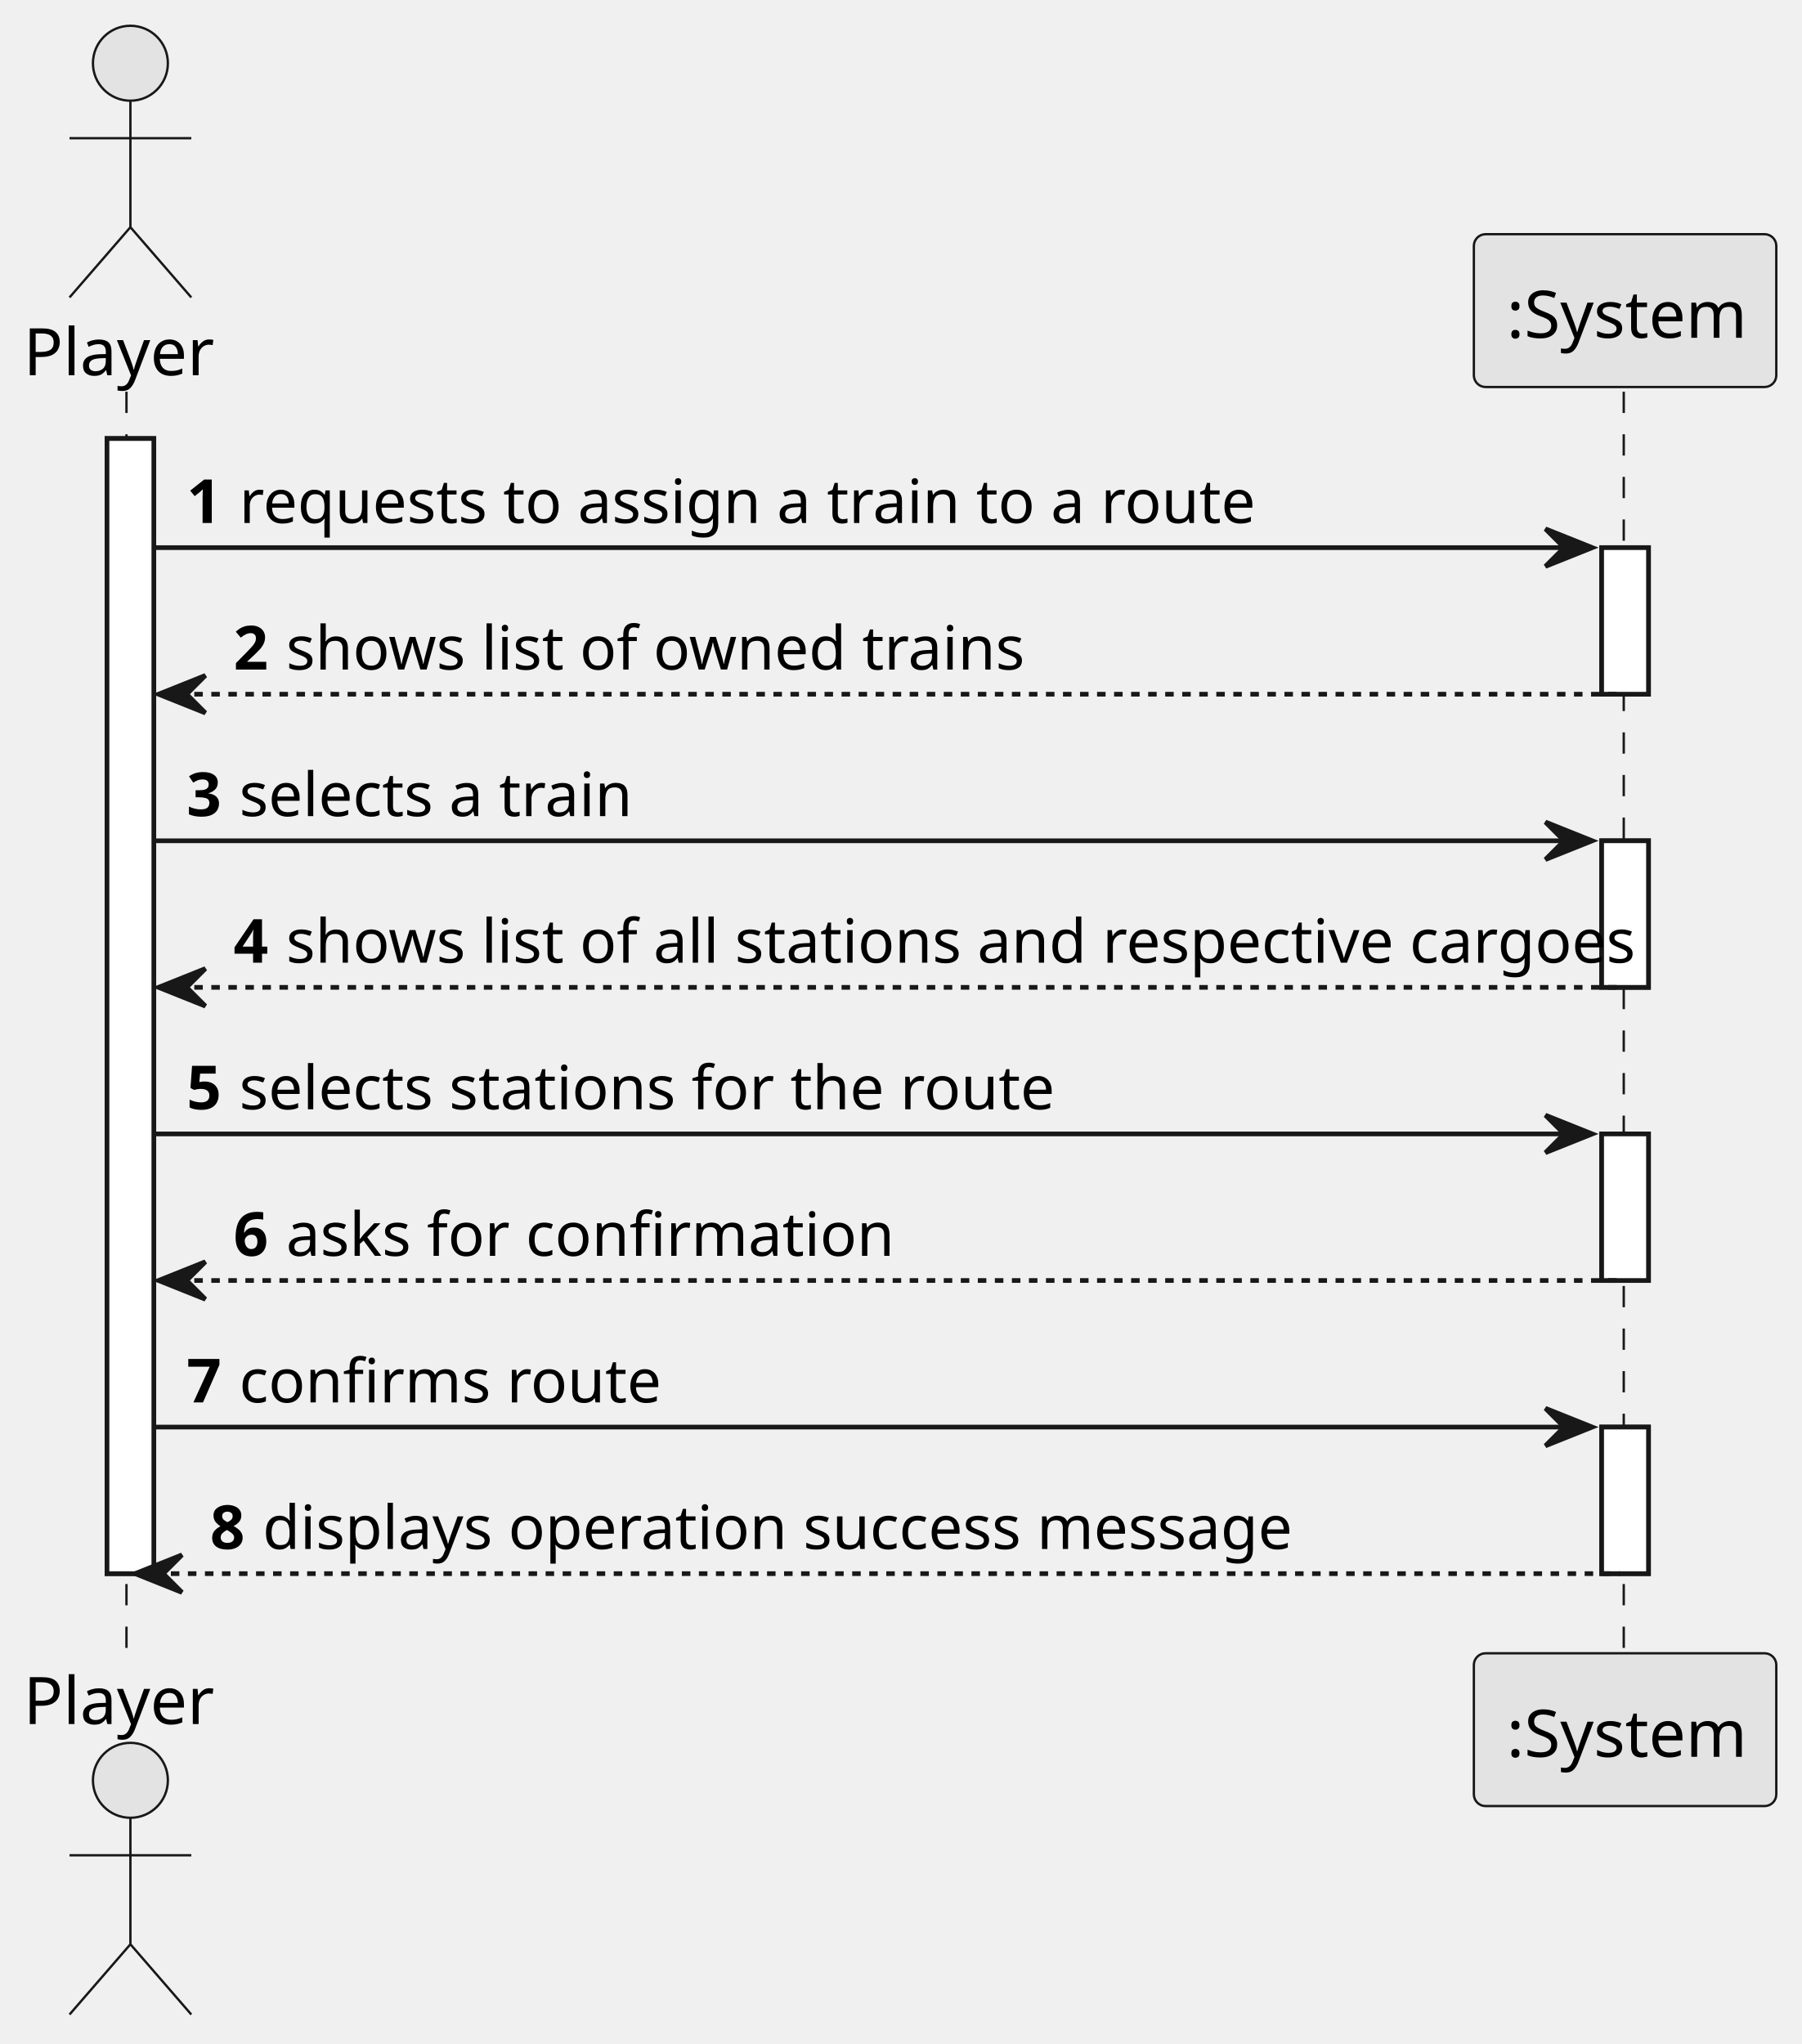
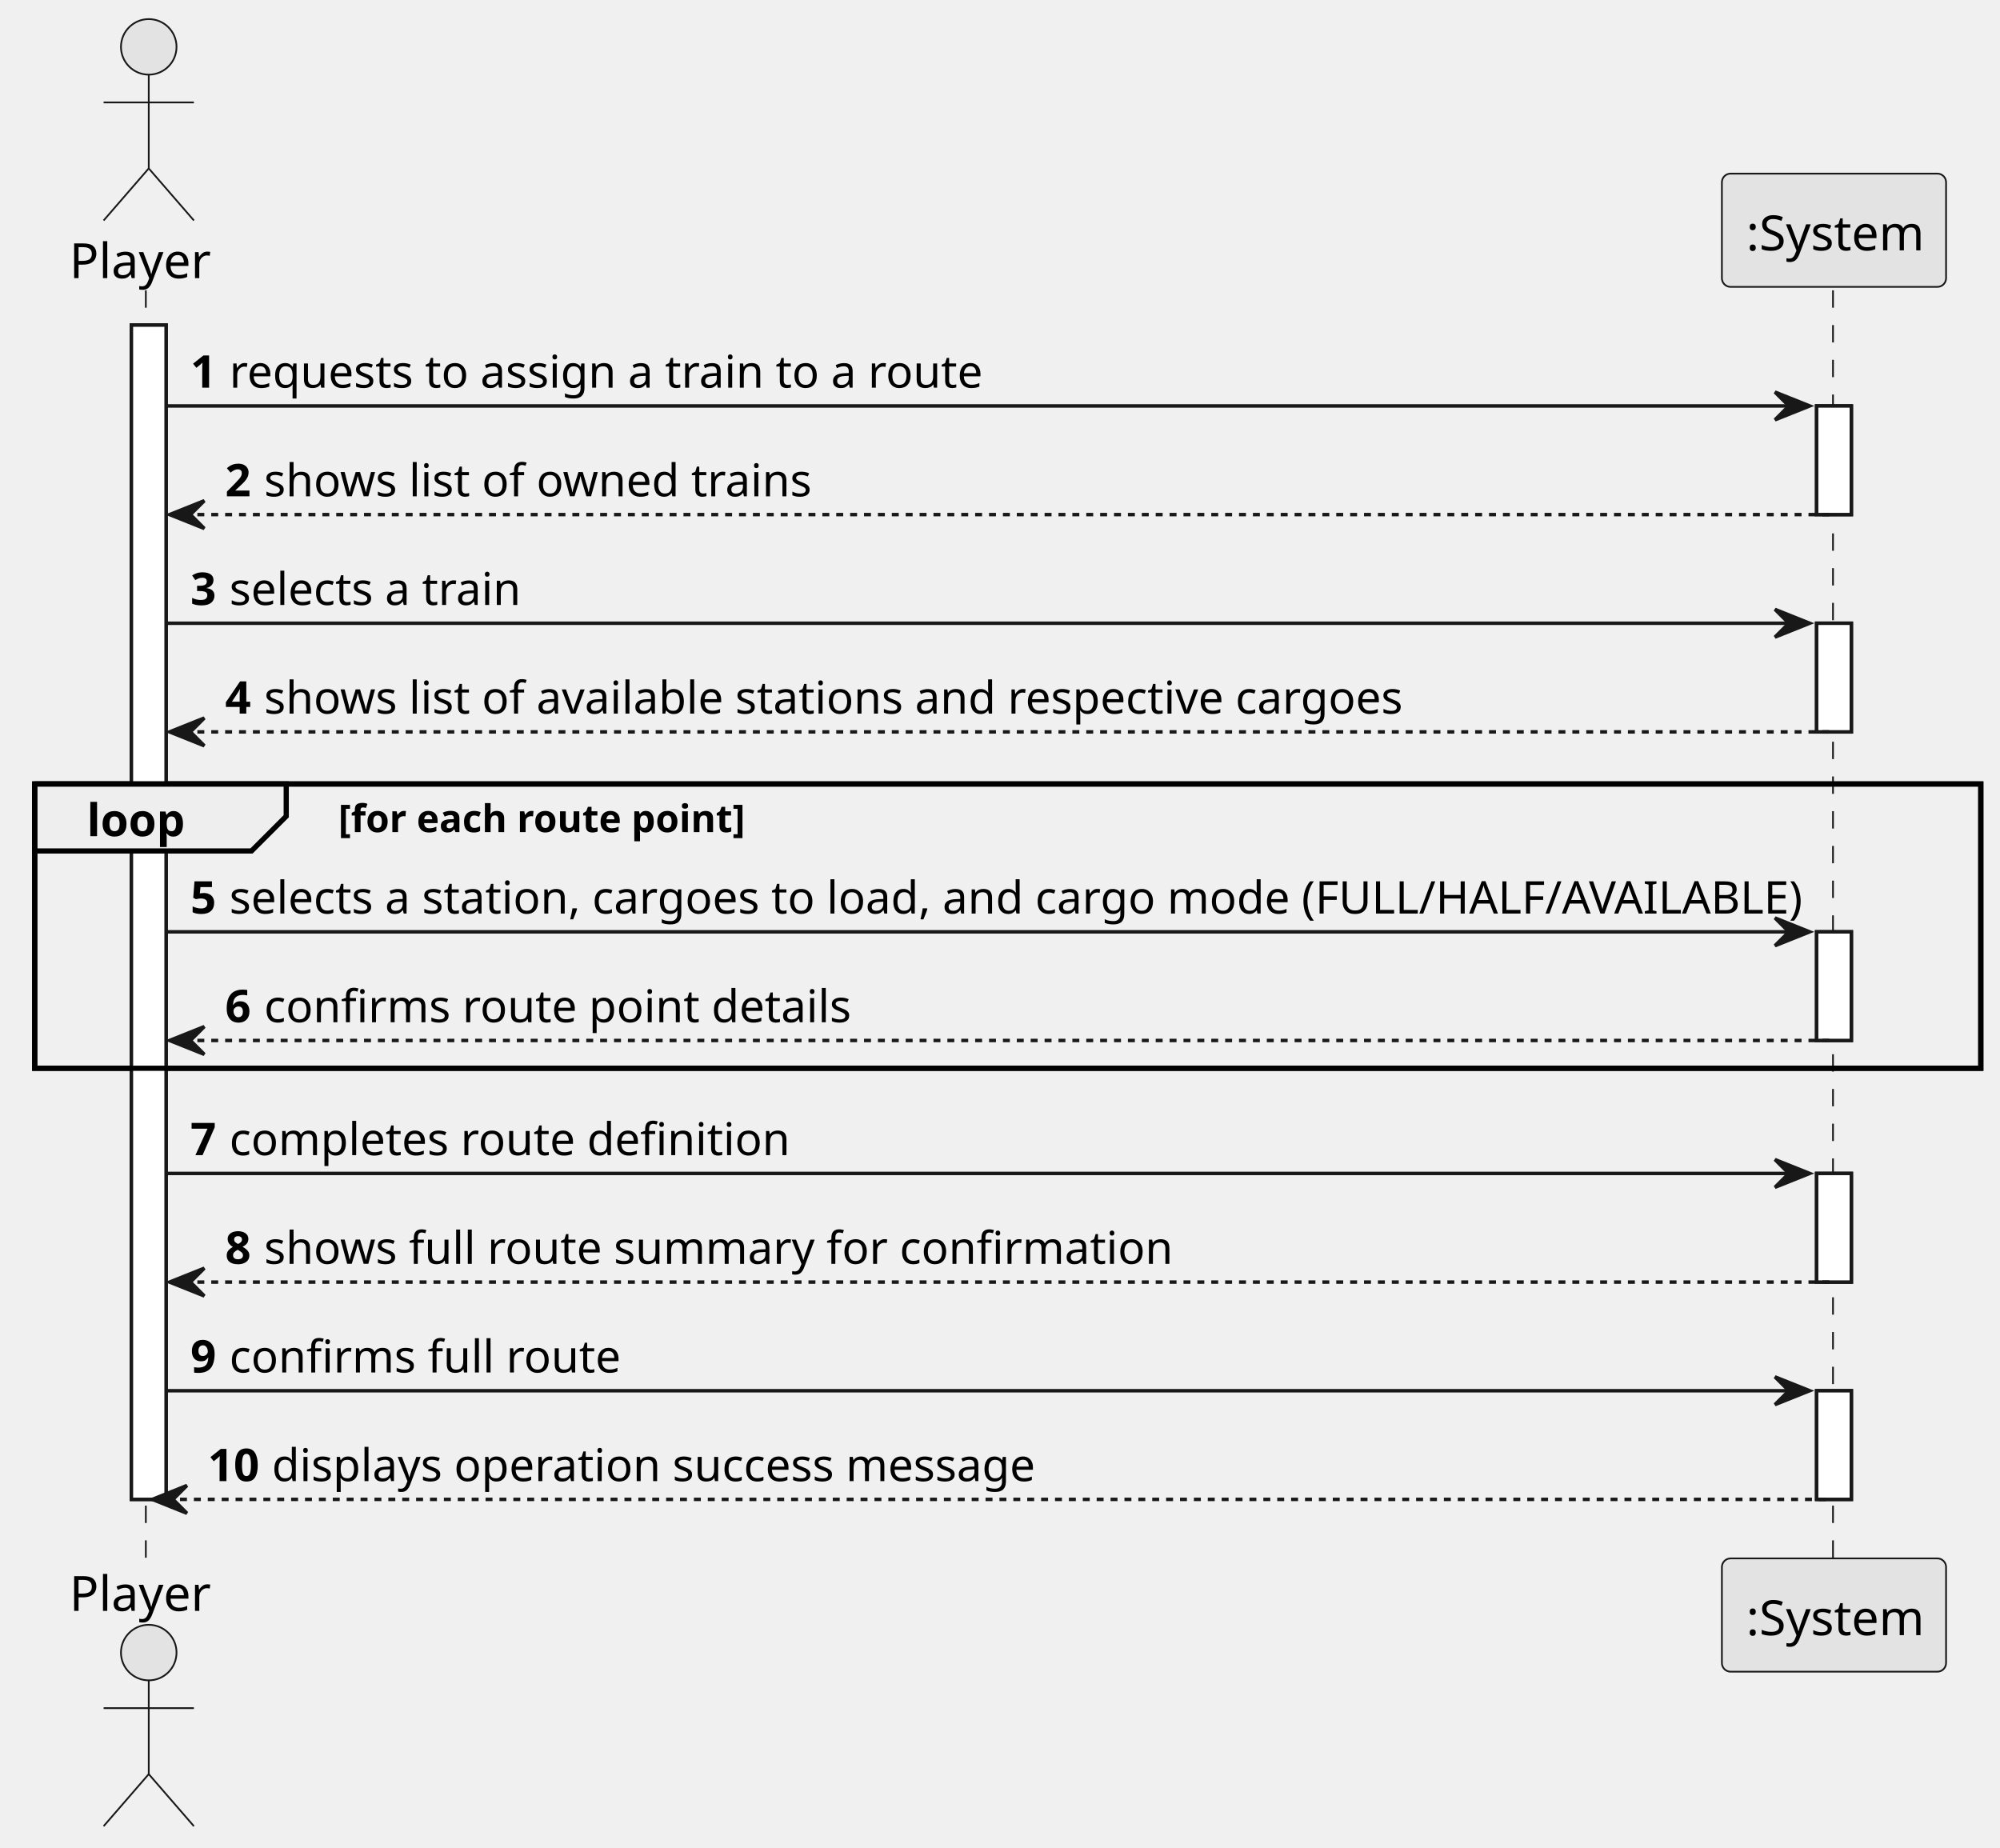
- <svg xmlns="http://www.w3.org/2000/svg" contentStyleType="text/css" height="480.7px" preserveAspectRatio="none" style="width:423px;height:480px;background:#FFFFFF;" version="1.1" viewBox="0 0 423 480" width="423.5px" zoomAndPan="magnify">
+ <svg xmlns="http://www.w3.org/2000/svg" contentStyleType="text/css" height="532px" preserveAspectRatio="none" style="width:576px;height:532px;background:#FFFFFF;" version="1.1" viewBox="0 0 576 532" width="576px" zoomAndPan="magnify">
  <defs />
  <g>
-     <rect fill="#FFFFFF" height="266.561" style="stroke:#181818;stroke-width:1.1;" width="11" x="25.125" y="102.983" />
-     <rect fill="#FFFFFF" height="34.42" style="stroke:#181818;stroke-width:1.1;" width="11" x="376.121" y="128.603" />
-     <rect fill="#FFFFFF" height="34.42" style="stroke:#181818;stroke-width:1.1;" width="11" x="376.121" y="197.444" />
-     <rect fill="#FFFFFF" height="34.42" style="stroke:#181818;stroke-width:1.1;" width="11" x="376.121" y="266.284" />
-     <rect fill="#FFFFFF" height="34.42" style="stroke:#181818;stroke-width:1.1;" width="11" x="376.121" y="335.124" />
-     <line style="stroke:#181818;stroke-width:0.55;stroke-dasharray:5.0,5.0;" x1="29.7" x2="29.7" y1="91.983" y2="389.344" />
-     <line style="stroke:#181818;stroke-width:0.55;stroke-dasharray:5.0,5.0;" x1="381.31" x2="381.31" y1="91.983" y2="389.344" />
-     <text fill="#000000" font-family="sans-serif" font-size="15.4" lengthAdjust="spacing" textLength="43.651" x="5.5" y="88.118">Player</text>
-     <ellipse cx="30.625" cy="14.85" fill="#E3E3E3" rx="8.8" ry="8.8" style="stroke:#181818;stroke-width:0.55;" />
-     <path d="M30.625,23.65 L30.625,53.35 M16.325,32.45 L44.925,32.45 M30.625,53.35 L16.325,69.85 M30.625,53.35 L44.925,69.85 " fill="none" style="stroke:#181818;stroke-width:0.55;" />
-     <text fill="#000000" font-family="sans-serif" font-size="15.4" lengthAdjust="spacing" textLength="43.651" x="5.5" y="404.862">Player</text>
-     <ellipse cx="30.625" cy="418.077" fill="#E3E3E3" rx="8.8" ry="8.8" style="stroke:#181818;stroke-width:0.55;" />
-     <path d="M30.625,426.877 L30.625,456.577 M16.325,435.677 L44.925,435.677 M30.625,456.577 L16.325,473.077 M30.625,456.577 L44.925,473.077 " fill="none" style="stroke:#181818;stroke-width:0.55;" />
-     <rect fill="#E3E3E3" height="35.883" rx="2.75" ry="2.75" style="stroke:#181818;stroke-width:0.55;" width="71.022" x="346.11" y="55" />
-     <text fill="#000000" font-family="sans-serif" font-size="15.4" lengthAdjust="spacing" textLength="55.622" x="353.81" y="79.318">:System</text>
-     <rect fill="#E3E3E3" height="35.883" rx="2.75" ry="2.75" style="stroke:#181818;stroke-width:0.55;" width="71.022" x="346.11" y="388.244" />
-     <text fill="#000000" font-family="sans-serif" font-size="15.4" lengthAdjust="spacing" textLength="55.622" x="353.81" y="412.562">:System</text>
-     <rect fill="#FFFFFF" height="266.561" style="stroke:#181818;stroke-width:1.1;" width="11" x="25.125" y="102.983" />
-     <rect fill="#FFFFFF" height="34.42" style="stroke:#181818;stroke-width:1.1;" width="11" x="376.121" y="128.603" />
-     <rect fill="#FFFFFF" height="34.42" style="stroke:#181818;stroke-width:1.1;" width="11" x="376.121" y="197.444" />
-     <rect fill="#FFFFFF" height="34.42" style="stroke:#181818;stroke-width:1.1;" width="11" x="376.121" y="266.284" />
-     <rect fill="#FFFFFF" height="34.42" style="stroke:#181818;stroke-width:1.1;" width="11" x="376.121" y="335.124" />
-     <polygon fill="#181818" points="362.921,124.203,373.921,128.603,362.921,133.003,367.321,128.603" style="stroke:#181818;stroke-width:1.1;" />
-     <line style="stroke:#181818;stroke-width:1.1;" x1="36.125" x2="369.521" y1="128.603" y2="128.603" />
-     <text fill="#000000" font-family="sans-serif" font-size="14.3" font-weight="bold" lengthAdjust="spacing" textLength="7.953" x="43.825" y="122.814">1</text>
-     <text fill="#000000" font-family="sans-serif" font-size="14.3" lengthAdjust="spacing" textLength="224.164" x="56.178" y="122.814">requests to assign a train to a route</text>
-     <polygon fill="#181818" points="48.225,158.623,37.225,163.023,48.225,167.423,43.825,163.023" style="stroke:#181818;stroke-width:1.1;" />
-     <line style="stroke:#181818;stroke-width:1.1;stroke-dasharray:2.0,2.0;" x1="41.625" x2="380.521" y1="163.023" y2="163.023" />
-     <text fill="#000000" font-family="sans-serif" font-size="14.3" font-weight="bold" lengthAdjust="spacing" textLength="7.953" x="54.825" y="157.234">2</text>
-     <text fill="#000000" font-family="sans-serif" font-size="14.3" lengthAdjust="spacing" textLength="162.935" x="67.178" y="157.234">shows list of owned trains</text>
-     <polygon fill="#181818" points="362.921,193.044,373.921,197.444,362.921,201.844,367.321,197.444" style="stroke:#181818;stroke-width:1.1;" />
-     <line style="stroke:#181818;stroke-width:1.1;" x1="36.125" x2="369.521" y1="197.444" y2="197.444" />
-     <text fill="#000000" font-family="sans-serif" font-size="14.3" font-weight="bold" lengthAdjust="spacing" textLength="7.953" x="43.825" y="191.655">3</text>
-     <text fill="#000000" font-family="sans-serif" font-size="14.3" lengthAdjust="spacing" textLength="88.223" x="56.178" y="191.655">selects a train</text>
-     <polygon fill="#181818" points="48.225,227.464,37.225,231.864,48.225,236.264,43.825,231.864" style="stroke:#181818;stroke-width:1.1;" />
-     <line style="stroke:#181818;stroke-width:1.1;stroke-dasharray:2.0,2.0;" x1="41.625" x2="380.521" y1="231.864" y2="231.864" />
-     <text fill="#000000" font-family="sans-serif" font-size="14.3" font-weight="bold" lengthAdjust="spacing" textLength="7.953" x="54.825" y="226.075">4</text>
-     <text fill="#000000" font-family="sans-serif" font-size="14.3" lengthAdjust="spacing" textLength="301.243" x="67.178" y="226.075">shows list of all stations and respective cargoes</text>
-     <polygon fill="#181818" points="362.921,261.884,373.921,266.284,362.921,270.684,367.321,266.284" style="stroke:#181818;stroke-width:1.1;" />
-     <line style="stroke:#181818;stroke-width:1.1;" x1="36.125" x2="369.521" y1="266.284" y2="266.284" />
-     <text fill="#000000" font-family="sans-serif" font-size="14.3" font-weight="bold" lengthAdjust="spacing" textLength="7.953" x="43.825" y="260.495">5</text>
-     <text fill="#000000" font-family="sans-serif" font-size="14.3" lengthAdjust="spacing" textLength="178.841" x="56.178" y="260.495">selects stations for the route</text>
-     <polygon fill="#181818" points="48.225,296.304,37.225,300.704,48.225,305.104,43.825,300.704" style="stroke:#181818;stroke-width:1.1;" />
-     <line style="stroke:#181818;stroke-width:1.1;stroke-dasharray:2.0,2.0;" x1="41.625" x2="380.521" y1="300.704" y2="300.704" />
-     <text fill="#000000" font-family="sans-serif" font-size="14.3" font-weight="bold" lengthAdjust="spacing" textLength="7.953" x="54.825" y="294.915">6</text>
-     <text fill="#000000" font-family="sans-serif" font-size="14.3" lengthAdjust="spacing" textLength="131.926" x="67.178" y="294.915">asks for confirmation</text>
-     <polygon fill="#181818" points="362.921,330.724,373.921,335.124,362.921,339.524,367.321,335.124" style="stroke:#181818;stroke-width:1.1;" />
-     <line style="stroke:#181818;stroke-width:1.1;" x1="36.125" x2="369.521" y1="335.124" y2="335.124" />
-     <text fill="#000000" font-family="sans-serif" font-size="14.3" font-weight="bold" lengthAdjust="spacing" textLength="7.953" x="43.825" y="329.335">7</text>
-     <text fill="#000000" font-family="sans-serif" font-size="14.3" lengthAdjust="spacing" textLength="90.597" x="56.178" y="329.335">confirms route</text>
-     <polygon fill="#181818" points="42.725,365.144,31.725,369.544,42.725,373.944,38.325,369.544" style="stroke:#181818;stroke-width:1.1;" />
-     <line style="stroke:#181818;stroke-width:1.1;stroke-dasharray:2.0,2.0;" x1="36.125" x2="380.521" y1="369.544" y2="369.544" />
-     <text fill="#000000" font-family="sans-serif" font-size="14.3" font-weight="bold" lengthAdjust="spacing" textLength="7.953" x="49.325" y="363.755">8</text>
-     <text fill="#000000" font-family="sans-serif" font-size="14.3" lengthAdjust="spacing" textLength="232.892" x="61.678" y="363.755">displays operation success message</text>
+     <rect fill="#FFFFFF" height="338.201" style="stroke:#181818;stroke-width:1.0;" width="10" x="37.841" y="93.621" />
+     <rect fill="#FFFFFF" height="31.291" style="stroke:#181818;stroke-width:1.0;" width="10" x="523.188" y="116.912" />
+     <rect fill="#FFFFFF" height="31.291" style="stroke:#181818;stroke-width:1.0;" width="10" x="523.188" y="179.494" />
+     <rect fill="#FFFFFF" height="31.291" style="stroke:#181818;stroke-width:1.0;" width="10" x="523.188" y="268.367" />
+     <rect fill="#FFFFFF" height="31.291" style="stroke:#181818;stroke-width:1.0;" width="10" x="523.188" y="337.949" />
+     <rect fill="#FFFFFF" height="31.291" style="stroke:#181818;stroke-width:1.0;" width="10" x="523.188" y="400.531" />
+     <rect fill="none" height="81.873" style="stroke:#000000;stroke-width:1.5;" width="560.471" x="10" y="225.785" />
+     <line style="stroke:#181818;stroke-width:0.5;stroke-dasharray:5.0,5.0;" x1="42" x2="42" y1="83.621" y2="449.822" />
+     <line style="stroke:#181818;stroke-width:0.5;stroke-dasharray:5.0,5.0;" x1="527.905" x2="527.905" y1="83.621" y2="449.822" />
+     <text fill="#000000" font-family="sans-serif" font-size="14" lengthAdjust="spacing" textLength="39.683" x="20" y="80.107">Player</text>
+     <ellipse cx="42.841" cy="13.5" fill="#E3E3E3" rx="8" ry="8" style="stroke:#181818;stroke-width:0.5;" />
+     <path d="M42.841,21.5 L42.841,48.5 M29.841,29.5 L55.841,29.5 M42.841,48.5 L29.841,63.5 M42.841,48.5 L55.841,63.5 " fill="none" style="stroke:#181818;stroke-width:0.5;" />
+     <text fill="#000000" font-family="sans-serif" font-size="14" lengthAdjust="spacing" textLength="39.683" x="20" y="463.93">Player</text>
+     <ellipse cx="42.841" cy="475.943" fill="#E3E3E3" rx="8" ry="8" style="stroke:#181818;stroke-width:0.5;" />
+     <path d="M42.841,483.943 L42.841,510.943 M29.841,491.943 L55.841,491.943 M42.841,510.943 L29.841,525.943 M42.841,510.943 L55.841,525.943 " fill="none" style="stroke:#181818;stroke-width:0.5;" />
+     <rect fill="#E3E3E3" height="32.621" rx="2.5" ry="2.5" style="stroke:#181818;stroke-width:0.5;" width="64.565" x="495.905" y="50" />
+     <text fill="#000000" font-family="sans-serif" font-size="14" lengthAdjust="spacing" textLength="50.565" x="502.905" y="72.107">:System</text>
+     <rect fill="#E3E3E3" height="32.621" rx="2.5" ry="2.5" style="stroke:#181818;stroke-width:0.5;" width="64.565" x="495.905" y="448.822" />
+     <text fill="#000000" font-family="sans-serif" font-size="14" lengthAdjust="spacing" textLength="50.565" x="502.905" y="470.93">:System</text>
+     <rect fill="#FFFFFF" height="338.201" style="stroke:#181818;stroke-width:1.0;" width="10" x="37.841" y="93.621" />
+     <rect fill="#FFFFFF" height="31.291" style="stroke:#181818;stroke-width:1.0;" width="10" x="523.188" y="116.912" />
+     <rect fill="#FFFFFF" height="31.291" style="stroke:#181818;stroke-width:1.0;" width="10" x="523.188" y="179.494" />
+     <rect fill="#FFFFFF" height="31.291" style="stroke:#181818;stroke-width:1.0;" width="10" x="523.188" y="268.367" />
+     <rect fill="#FFFFFF" height="31.291" style="stroke:#181818;stroke-width:1.0;" width="10" x="523.188" y="337.949" />
+     <rect fill="#FFFFFF" height="31.291" style="stroke:#181818;stroke-width:1.0;" width="10" x="523.188" y="400.531" />
+     <polygon fill="#181818" points="511.188,112.912,521.188,116.912,511.188,120.912,515.188,116.912" style="stroke:#181818;stroke-width:1.0;" />
+     <line style="stroke:#181818;stroke-width:1.0;" x1="47.841" x2="517.188" y1="116.912" y2="116.912" />
+     <text fill="#000000" font-family="sans-serif" font-size="13" font-weight="bold" lengthAdjust="spacing" textLength="7.23" x="54.841" y="111.649">1</text>
+     <text fill="#000000" font-family="sans-serif" font-size="13" lengthAdjust="spacing" textLength="203.785" x="66.071" y="111.649">requests to assign a train to a route</text>
+     <polygon fill="#181818" points="58.841,144.203,48.841,148.203,58.841,152.203,54.841,148.203" style="stroke:#181818;stroke-width:1.0;" />
+     <line style="stroke:#181818;stroke-width:1.0;stroke-dasharray:2.0,2.0;" x1="52.841" x2="527.188" y1="148.203" y2="148.203" />
+     <text fill="#000000" font-family="sans-serif" font-size="13" font-weight="bold" lengthAdjust="spacing" textLength="7.23" x="64.841" y="142.94">2</text>
+     <text fill="#000000" font-family="sans-serif" font-size="13" lengthAdjust="spacing" textLength="148.123" x="76.071" y="142.94">shows list of owned trains</text>
+     <polygon fill="#181818" points="511.188,175.494,521.188,179.494,511.188,183.494,515.188,179.494" style="stroke:#181818;stroke-width:1.0;" />
+     <line style="stroke:#181818;stroke-width:1.0;" x1="47.841" x2="517.188" y1="179.494" y2="179.494" />
+     <text fill="#000000" font-family="sans-serif" font-size="13" font-weight="bold" lengthAdjust="spacing" textLength="7.23" x="54.841" y="174.231">3</text>
+     <text fill="#000000" font-family="sans-serif" font-size="13" lengthAdjust="spacing" textLength="80.203" x="66.071" y="174.231">selects a train</text>
+     <polygon fill="#181818" points="58.841,206.785,48.841,210.785,58.841,214.785,54.841,210.785" style="stroke:#181818;stroke-width:1.0;" />
+     <line style="stroke:#181818;stroke-width:1.0;stroke-dasharray:2.0,2.0;" x1="52.841" x2="527.188" y1="210.785" y2="210.785" />
+     <text fill="#000000" font-family="sans-serif" font-size="13" font-weight="bold" lengthAdjust="spacing" textLength="7.23" x="64.841" y="205.523">4</text>
+     <text fill="#000000" font-family="sans-serif" font-size="13" lengthAdjust="spacing" textLength="312.165" x="76.071" y="205.523">shows list of available stations and respective cargoes</text>
+     <path d="M10,225.785 L82.435,225.785 L82.435,235.076 L72.435,245.076 L10,245.076 L10,225.785 " fill="#EEEEEE" style="stroke:#000000;stroke-width:1.5;" />
+     <rect fill="none" height="81.873" style="stroke:#000000;stroke-width:1.5;" width="560.471" x="10" y="225.785" />
+     <text fill="#000000" font-family="sans-serif" font-size="13" font-weight="bold" lengthAdjust="spacing" textLength="27.435" x="25" y="240.814">loop</text>
+     <text fill="#000000" font-family="sans-serif" font-size="11" font-weight="bold" lengthAdjust="spacing" textLength="110.607" x="97.435" y="239.655">[for each route point]</text>
+     <polygon fill="#181818" points="511.188,264.367,521.188,268.367,511.188,272.367,515.188,268.367" style="stroke:#181818;stroke-width:1.0;" />
+     <line style="stroke:#181818;stroke-width:1.0;" x1="47.841" x2="517.188" y1="268.367" y2="268.367" />
+     <text fill="#000000" font-family="sans-serif" font-size="13" font-weight="bold" lengthAdjust="spacing" textLength="7.23" x="54.841" y="263.104">5</text>
+     <text fill="#000000" font-family="sans-serif" font-size="13" lengthAdjust="spacing" textLength="445.117" x="66.071" y="263.104">selects a station, cargoes to load, and cargo mode (FULL/HALF/AVAILABLE)</text>
+     <polygon fill="#181818" points="58.841,295.658,48.841,299.658,58.841,303.658,54.841,299.658" style="stroke:#181818;stroke-width:1.0;" />
+     <line style="stroke:#181818;stroke-width:1.0;stroke-dasharray:2.0,2.0;" x1="52.841" x2="527.188" y1="299.658" y2="299.658" />
+     <text fill="#000000" font-family="sans-serif" font-size="13" font-weight="bold" lengthAdjust="spacing" textLength="7.23" x="64.841" y="294.396">6</text>
+     <text fill="#000000" font-family="sans-serif" font-size="13" lengthAdjust="spacing" textLength="155.352" x="76.071" y="294.396">confirms route point details</text>
+     <polygon fill="#181818" points="511.188,333.949,521.188,337.949,511.188,341.949,515.188,337.949" style="stroke:#181818;stroke-width:1.0;" />
+     <line style="stroke:#181818;stroke-width:1.0;" x1="47.841" x2="517.188" y1="337.949" y2="337.949" />
+     <text fill="#000000" font-family="sans-serif" font-size="13" font-weight="bold" lengthAdjust="spacing" textLength="7.23" x="54.841" y="332.687">7</text>
+     <text fill="#000000" font-family="sans-serif" font-size="13" lengthAdjust="spacing" textLength="148.142" x="66.071" y="332.687">completes route definition</text>
+     <polygon fill="#181818" points="58.841,365.24,48.841,369.24,58.841,373.24,54.841,369.24" style="stroke:#181818;stroke-width:1.0;" />
+     <line style="stroke:#181818;stroke-width:1.0;stroke-dasharray:2.0,2.0;" x1="52.841" x2="527.188" y1="369.24" y2="369.24" />
+     <text fill="#000000" font-family="sans-serif" font-size="13" font-weight="bold" lengthAdjust="spacing" textLength="7.23" x="64.841" y="363.978">8</text>
+     <text fill="#000000" font-family="sans-serif" font-size="13" lengthAdjust="spacing" textLength="240.583" x="76.071" y="363.978">shows full route summary for confirmation</text>
+     <polygon fill="#181818" points="511.188,396.531,521.188,400.531,511.188,404.531,515.188,400.531" style="stroke:#181818;stroke-width:1.0;" />
+     <line style="stroke:#181818;stroke-width:1.0;" x1="47.841" x2="517.188" y1="400.531" y2="400.531" />
+     <text fill="#000000" font-family="sans-serif" font-size="13" font-weight="bold" lengthAdjust="spacing" textLength="7.23" x="54.841" y="395.269">9</text>
+     <text fill="#000000" font-family="sans-serif" font-size="13" lengthAdjust="spacing" textLength="102.591" x="66.071" y="395.269">confirms full route</text>
+     <polygon fill="#181818" points="53.841,427.822,43.841,431.822,53.841,435.822,49.841,431.822" style="stroke:#181818;stroke-width:1.0;" />
+     <line style="stroke:#181818;stroke-width:1.0;stroke-dasharray:2.0,2.0;" x1="47.841" x2="527.188" y1="431.822" y2="431.822" />
+     <text fill="#000000" font-family="sans-serif" font-size="13" font-weight="bold" lengthAdjust="spacing" textLength="14.46" x="59.841" y="426.56">10</text>
+     <text fill="#000000" font-family="sans-serif" font-size="13" lengthAdjust="spacing" textLength="211.72" x="78.301" y="426.56">displays operation success message</text>
  </g>
</svg>
